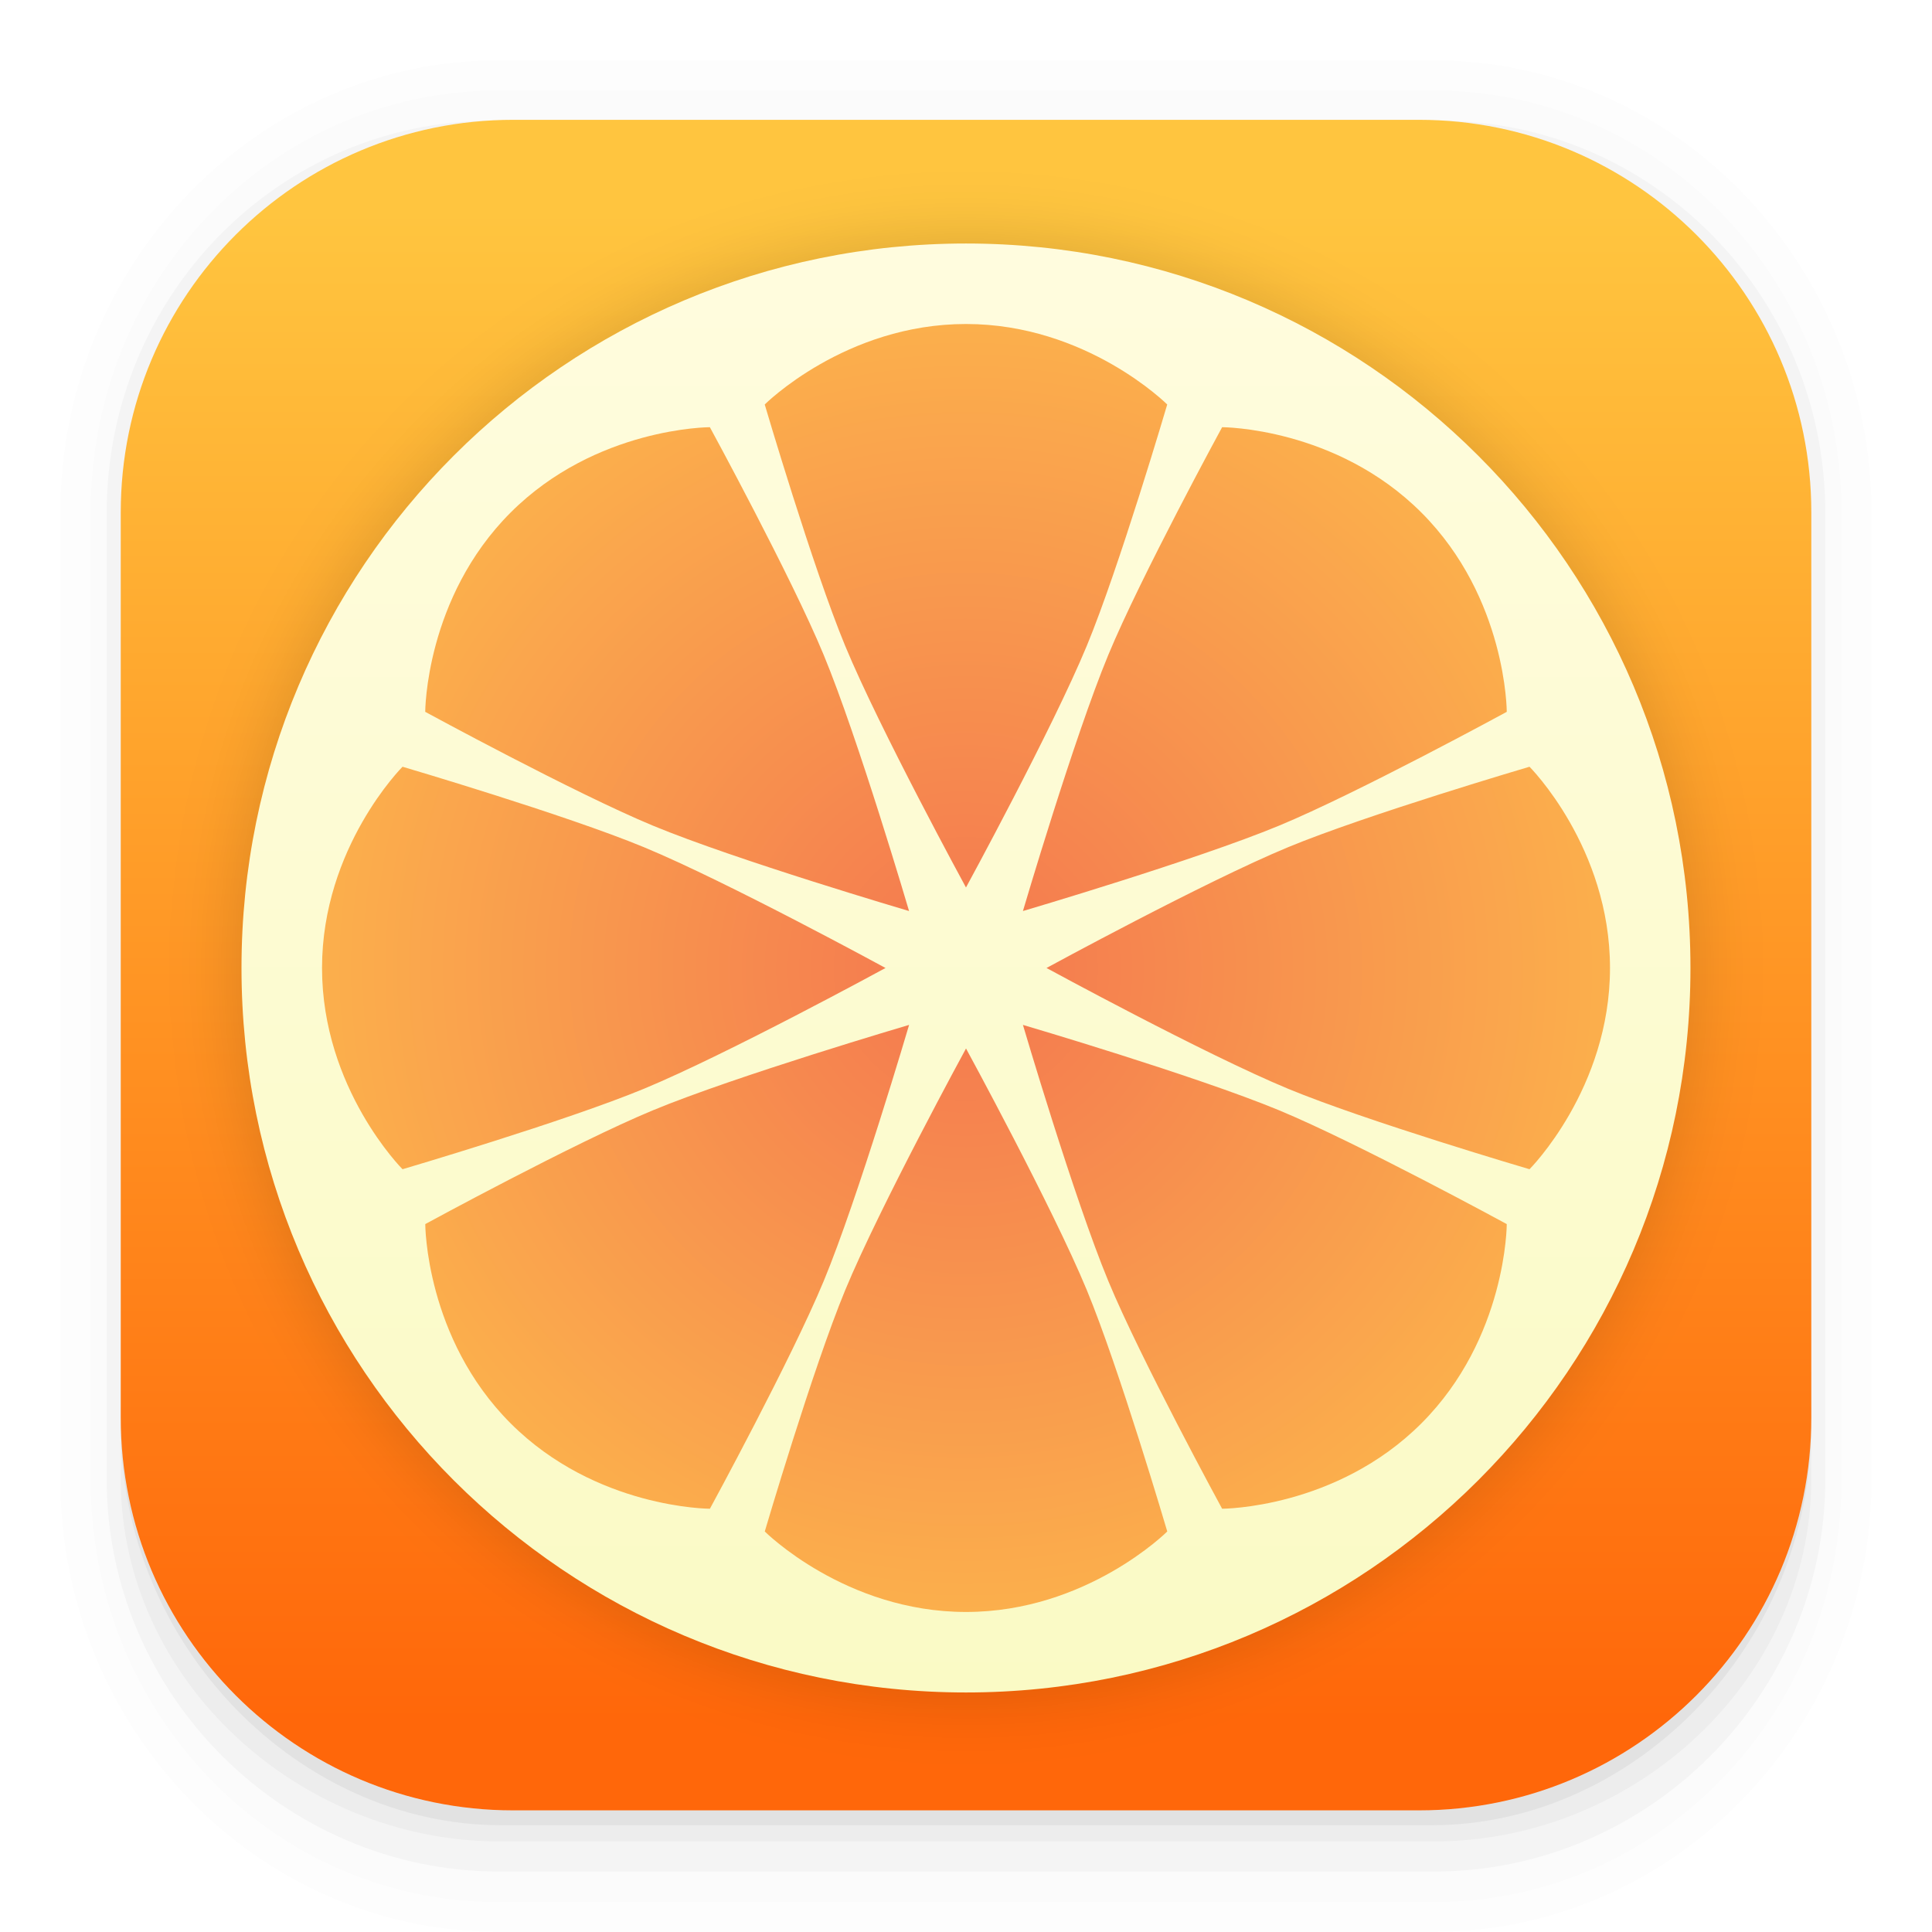
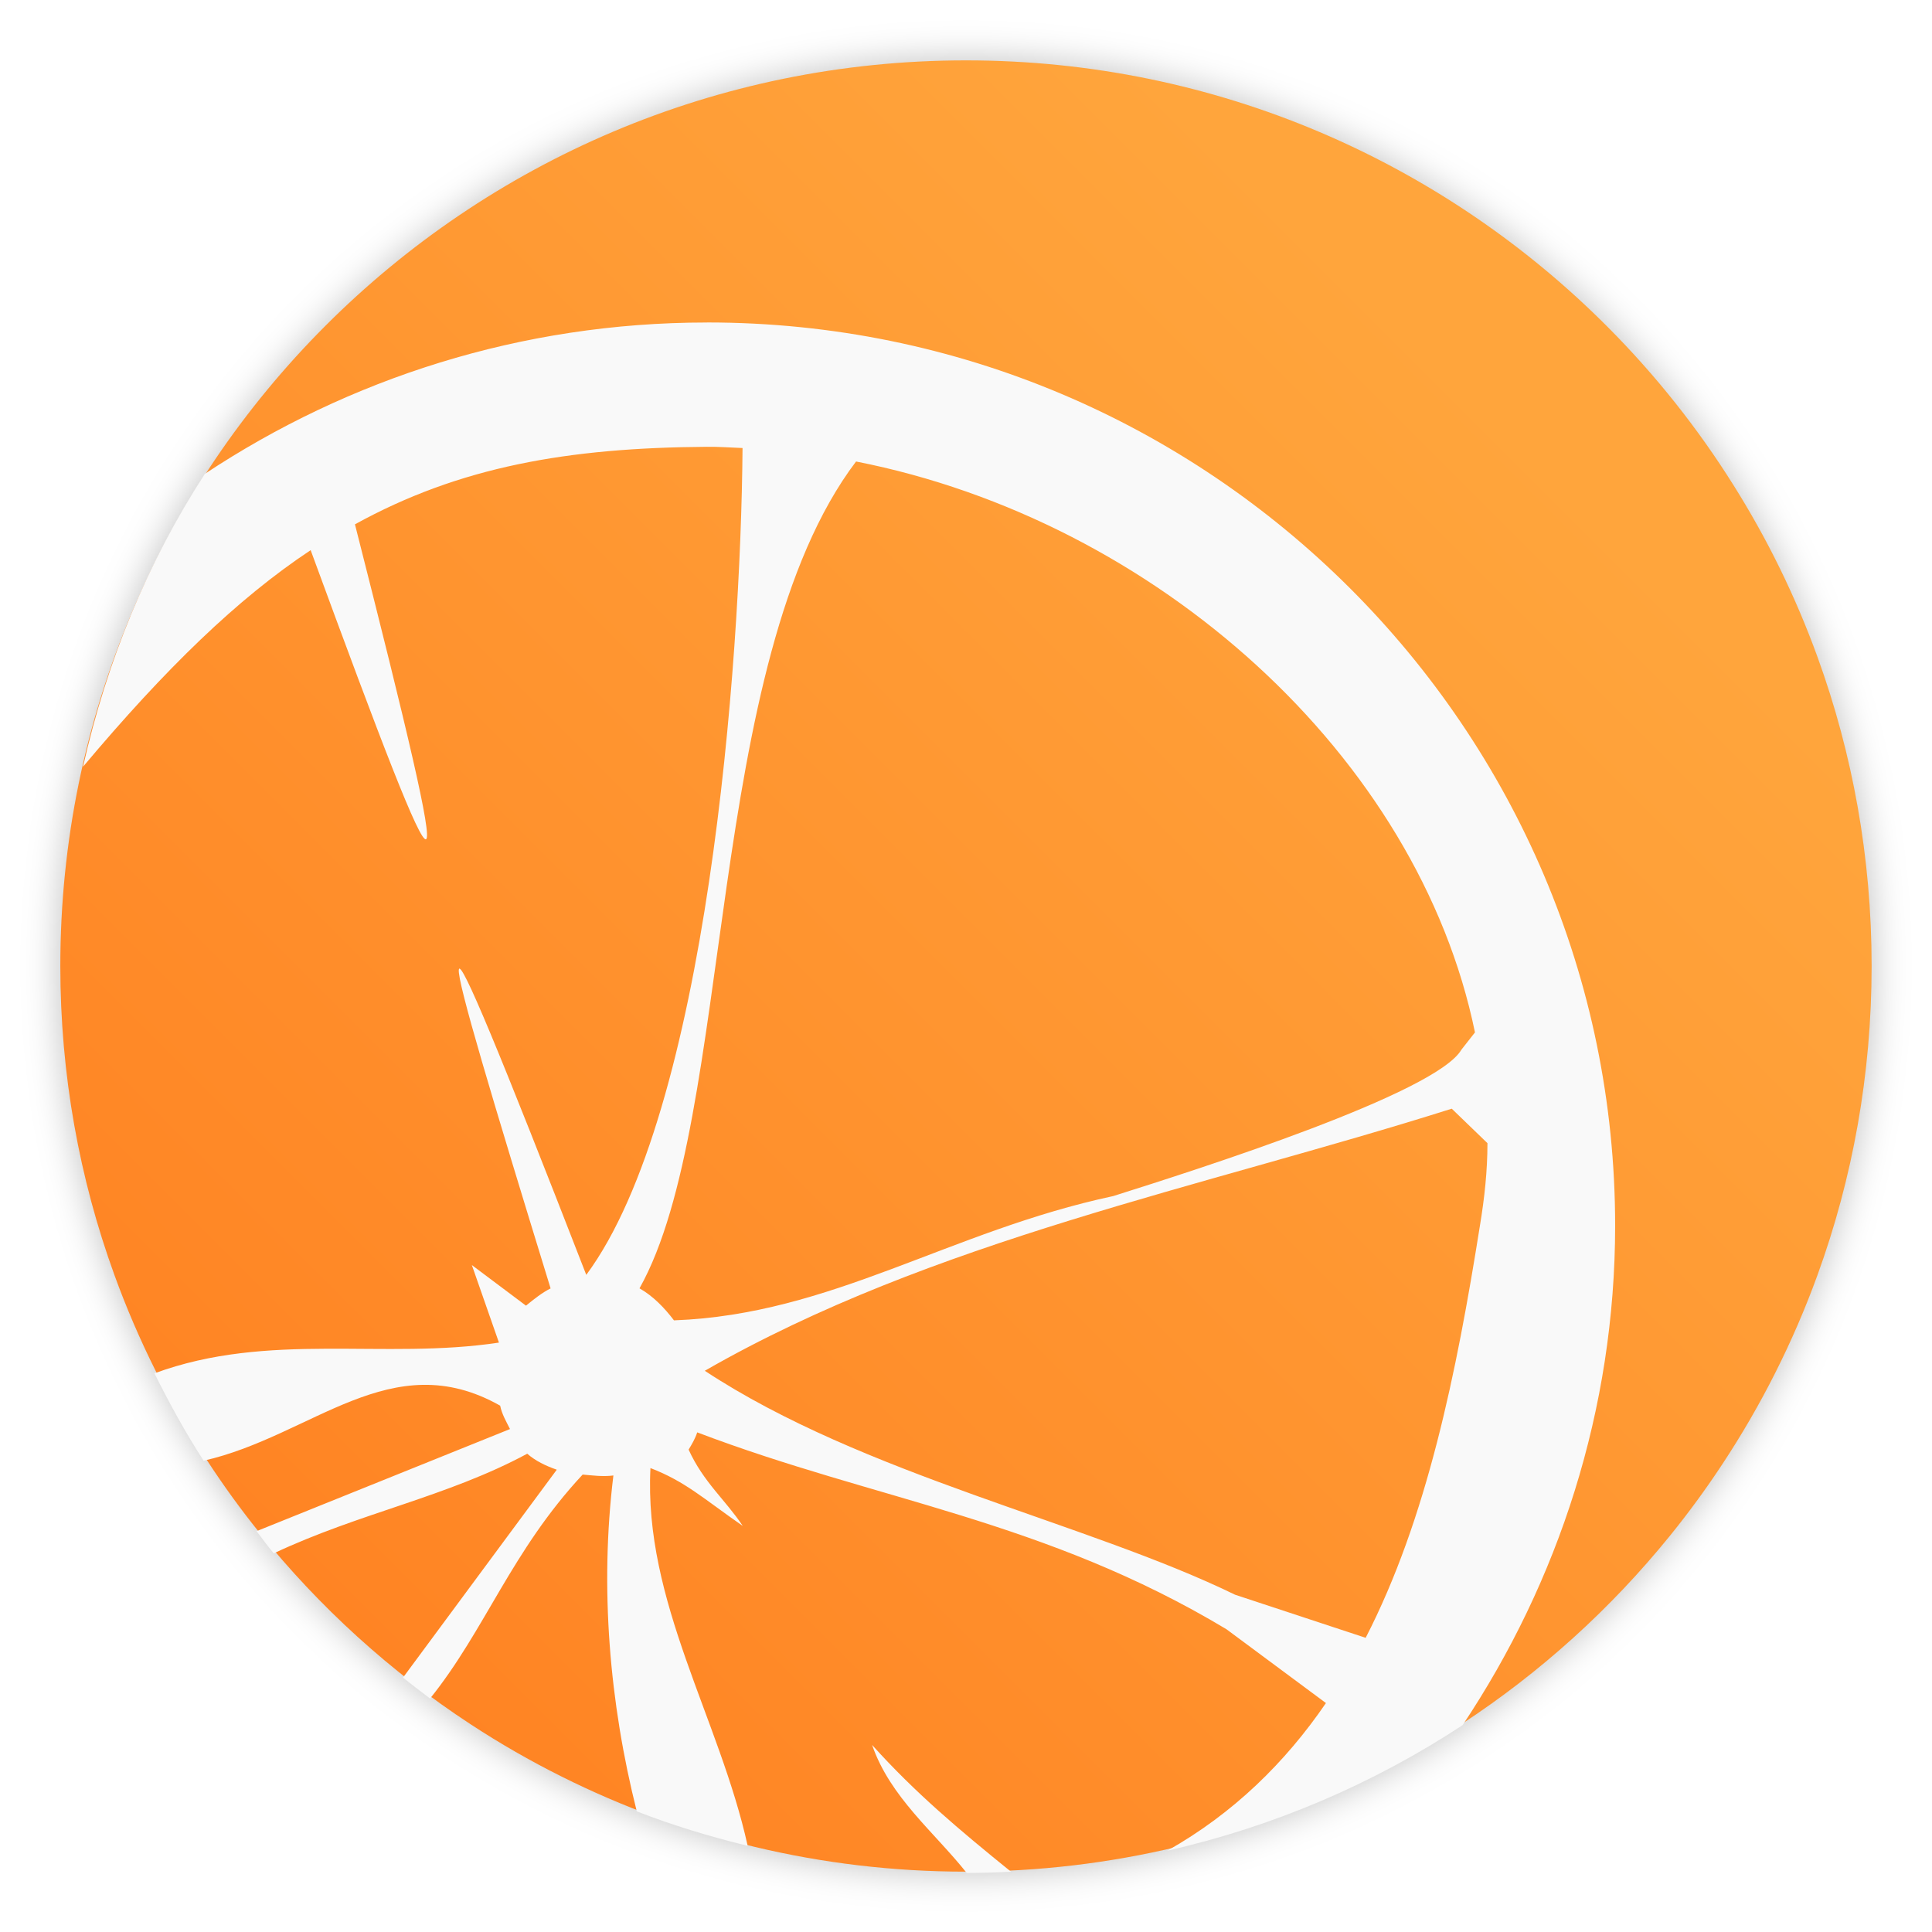
<svg xmlns="http://www.w3.org/2000/svg" width="64" height="64" version="1.1">
  <defs>
-     <linearGradient id="e" x2="0" y1="505.8" y2="541.8" gradientTransform="translate(-384.57,504.56)" gradientUnits="userSpaceOnUse">
-       <stop stop-color="#fffcde" offset="0" />
-       <stop stop-color="#fafac5" offset="1" />
-     </linearGradient>
-     <radialGradient id="d" cx="24" cy="1028.4" r="16" gradientTransform="matrix(1.231 .00334 -.00334 1.2313 -2.11 -237.92)" gradientUnits="userSpaceOnUse">
-       <stop stop-color="#f47750" offset="0" />
-       <stop stop-color="#fdbc4b" offset="1" />
-     </radialGradient>
-     <filter id="b" x="-.06" y="-.06" width="1.12" height="1.12" color-interpolation-filters="sRGB">
-       <feGaussianBlur stdDeviation="0.9" />
+     <style type="text/css" />
+     <style type="text/css" />
+     <filter id="filter11290" x="-.024" y="-.024" width="1.048" height="1.048" color-interpolation-filters="sRGB">
+       <feGaussianBlur stdDeviation="0.159" />
    </filter>
-     <linearGradient id="linearGradient862" x1="7.937" x2="7.937" y1="15.081" y2="1.852" gradientTransform="scale(3.7796)" gradientUnits="userSpaceOnUse">
-       <stop stop-color="#ff670a" offset="0" />
-       <stop stop-color="#ffc53f" offset="1" />
+     <linearGradient id="linearGradient1005" x1=".739" x2="13.303" y1="16.296" y2="3.732" gradientTransform="matrix(3.7796 0 0 3.7796 -.13248 .024395)" gradientUnits="userSpaceOnUse">
+       <stop stop-color="#ff7d1e" offset="0" />
+       <stop stop-color="#ffa53c" offset="1" />
    </linearGradient>
  </defs>
-   <g transform="scale(3.7796)" shape-rendering="auto">
-     <path d="m4.369 0.529c-2.114 0-3.84 1.784-3.84 3.968v8.467c0 2.185 1.726 3.968 3.84 3.968h8.194c2.114 0 3.84-1.784 3.84-3.968v-8.467c0-2.185-1.726-3.968-3.84-3.968zm0.257 0.521h7.681c1.844 0 3.329 1.534 3.329 3.44v7.937c0 1.906-1.485 3.44-3.329 3.44h-7.681c-1.844 0-3.329-1.534-3.329-3.44v-7.937c0-1.906 1.485-3.44 3.329-3.44z" color="#000000" color-rendering="auto" dominant-baseline="auto" image-rendering="auto" opacity=".01" solid-color="#000000" stop-color="#000000" style="font-feature-settings:normal;font-variant-alternates:normal;font-variant-caps:normal;font-variant-east-asian:normal;font-variant-ligatures:normal;font-variant-numeric:normal;font-variant-position:normal;font-variation-settings:normal;inline-size:0;isolation:auto;mix-blend-mode:normal;shape-margin:0;shape-padding:0;text-decoration-color:#000000;text-decoration-line:none;text-decoration-style:solid;text-indent:0;text-orientation:mixed;text-transform:none;white-space:normal" />
-     <path d="m4.359 0.794c-1.967 0-3.564 1.653-3.564 3.688v8.5c0 2.035 1.597 3.688 3.564 3.688h8.216c1.967 0 3.564-1.653 3.564-3.688v-8.5c0-2.035-1.598-3.688-3.564-3.688zm0.272 0.256h7.672c1.842 0 3.325 1.534 3.325 3.44v7.937c0 1.906-1.483 3.44-3.325 3.44h-7.672c-1.842 0-3.325-1.534-3.325-3.44v-7.937c0-1.906 1.483-3.44 3.325-3.44z" color="#000000" color-rendering="auto" dominant-baseline="auto" image-rendering="auto" opacity=".01" solid-color="#000000" stop-color="#000000" style="font-feature-settings:normal;font-variant-alternates:normal;font-variant-caps:normal;font-variant-east-asian:normal;font-variant-ligatures:normal;font-variant-numeric:normal;font-variant-position:normal;font-variation-settings:normal;inline-size:0;isolation:auto;mix-blend-mode:normal;shape-margin:0;shape-padding:0;text-decoration-color:#000000;text-decoration-line:none;text-decoration-style:solid;text-indent:0;text-orientation:mixed;text-transform:none;white-space:normal" />
-     <path d="m4.31 1.058c-1.866 0-3.375 1.538-3.375 3.439v8.467c0 1.901 1.57 3.439 3.436 3.439h8.2c1.866 0 3.427-1.538 3.427-3.439v-8.467c0-1.901-1.51-3.439-3.376-3.439h-0.097c1.794 0.087 3.214 1.582 3.214 3.432v7.937c0 1.906-1.506 3.44-3.377 3.44h-7.79c-1.871 0-3.377-1.534-3.377-3.44v-7.937c0-1.85 1.42-3.345 3.214-3.432z" color="#000000" color-rendering="auto" dominant-baseline="auto" image-rendering="auto" opacity=".03" solid-color="#000000" stop-color="#000000" style="font-feature-settings:normal;font-variant-alternates:normal;font-variant-caps:normal;font-variant-east-asian:normal;font-variant-ligatures:normal;font-variant-numeric:normal;font-variant-position:normal;font-variation-settings:normal;inline-size:0;isolation:auto;mix-blend-mode:normal;shape-margin:0;shape-padding:0;text-decoration-color:#000000;text-decoration-line:none;text-decoration-style:solid;text-indent:0;text-orientation:mixed;text-transform:none;white-space:normal" />
-     <path transform="scale(.26458)" d="m4 46.969v2.031c0 6.648 5.896 12 12.544 12h30.961c6.648 0 12.495-5.352 12.495-12v-1.992c-0.021 7.185-5.81 12.963-13 12.963h-29.998c-7.203 0-13.002-5.799-13.002-13.002z" color="#000000" color-rendering="auto" dominant-baseline="auto" image-rendering="auto" opacity=".03" solid-color="#000000" stop-color="#000000" style="font-feature-settings:normal;font-variant-alternates:normal;font-variant-caps:normal;font-variant-east-asian:normal;font-variant-ligatures:normal;font-variant-numeric:normal;font-variant-position:normal;font-variation-settings:normal;inline-size:0;isolation:auto;mix-blend-mode:normal;shape-margin:0;shape-padding:0;text-decoration-color:#000000;text-decoration-line:none;text-decoration-style:solid;text-indent:0;text-orientation:mixed;text-transform:none;white-space:normal" />
-     <path d="m1.058 11.906v0.592c0 1.939 1.573 3.499 3.332 3.499h8.16c1.759 0 3.324-1.561 3.324-3.499v-0.581c-0.006 2.095-1.537 3.78-3.439 3.78h-7.937c-1.906 0-3.44-1.691-3.44-3.792z" color="#000000" color-rendering="auto" dominant-baseline="auto" image-rendering="auto" opacity=".05" solid-color="#000000" stop-color="#000000" style="font-feature-settings:normal;font-variant-alternates:normal;font-variant-caps:normal;font-variant-east-asian:normal;font-variant-ligatures:normal;font-variant-numeric:normal;font-variant-position:normal;font-variation-settings:normal;inline-size:0;isolation:auto;mix-blend-mode:normal;shape-margin:0;shape-padding:0;text-decoration-color:#000000;text-decoration-line:none;text-decoration-style:solid;text-indent:0;text-orientation:mixed;text-transform:none;white-space:normal" />
-   </g>
-   <rect x="4" y="3.969" width="56.002" height="56.002" rx="13.002" ry="13.002" fill="url(#linearGradient862)" stroke-width="3.78" />
-   <g transform="matrix(1.3333 0 0 1.3333 8e-7 -1339.1)" stroke-linejoin="round" stroke-width=".75">
-     <g stroke-width="1.5">
-       <circle cx="24" cy="1028.4" r="18" filter="url(#b)" opacity=".15" stroke-linecap="round" />
-       <circle cx="24" cy="1028.4" r="18" fill="url(#e)" stroke-linecap="round" />
-       <path d="m24 1012.4c-3 0-5 2-5 2s1.193 4.052 2 6c0.856 2.066 3 6 3 6s2.144-3.934 3-6c0.807-1.948 2-6 2-6s-2-2-5-2m-6.363 2.564s-2.83 0-4.951 2.121-2.121 4.951-2.121 4.951 3.71 2.02 5.658 2.828c2.066 0.856 6.363 2.121 6.363 2.121s-1.265-4.297-2.121-6.363c-0.807-1.948-2.828-5.658-2.828-5.658m12.727 0s-2.02 3.71-2.828 5.658c-0.856 2.066-2.121 6.363-2.121 6.363s4.297-1.265 6.363-2.121c1.948-0.807 5.658-2.828 5.658-2.828s0-2.83-2.121-4.951-4.951-2.121-4.951-2.121m-20.363 8.436s-2 2-2 5 2 5 2 5 4.052-1.193 6-2c2.066-0.856 6-3 6-3s-3.934-2.144-6-3c-1.948-0.807-6-2-6-2m28 0s-4.052 1.193-6 2c-2.066 0.856-6 3-6 3s3.934 2.144 6 3c1.948 0.807 6 2 6 2s2-2 2-5-2-5-2-5m-15.414 6.414s-4.297 1.265-6.363 2.121c-1.948 0.807-5.658 2.828-5.658 2.828s0 2.83 2.121 4.951 4.951 2.121 4.951 2.121 2.02-3.71 2.828-5.658c0.856-2.066 2.121-6.363 2.121-6.363m2.828 0s1.265 4.297 2.121 6.363c0.807 1.948 2.828 5.658 2.828 5.658s2.83 0 4.951-2.121 2.121-4.951 2.121-4.951-3.71-2.02-5.658-2.828c-2.066-0.856-6.363-2.121-6.363-2.121m-1.414 0.586s-2.144 3.934-3 6c-0.807 1.948-2 6-2 6s2 2 5 2 5-2 5-2-1.193-4.052-2-6c-0.856-2.066-3-6-3-6" fill="url(#d)" />
+   <circle cx="-1248.7" cy="-1241.6" r="0" fill="#5e4aa6" image-rendering="optimizeSpeed" />
+   <g transform="translate(96.721,-4.4322)">
+     <g transform="translate(1,1)">
+       <g opacity=".1">
+     </g>
    </g>
  </g>
+   <circle transform="matrix(3.7796 0 0 3.7796 -.10279 .024585)" cx="8.494" cy="8.46" r="7.938" filter="url(#filter11290)" opacity=".25" stroke-width=".14" />
+   <path d="m62 32c0 3.596-0.633 7.045-1.794 10.24-0.807 2.221-1.869 4.321-3.152 6.264-0.538 0.817-1.115 1.605-1.729 2.363-1.964 2.426-4.298 4.538-6.919 6.253-0.965 0.632-1.968 1.21-3.006 1.728-4.032 2.018-8.584 3.153-13.401 3.153-4.817 0-9.369-1.135-13.401-3.153-1.038-0.518-2.042-1.096-3.007-1.728-2.654-1.738-5.016-3.883-6.996-6.349-0.615-0.764-1.192-1.56-1.729-2.384-1.249-1.91-2.284-3.971-3.075-6.149-1.161-3.195-1.793-6.642-1.793-10.237 0-16.569 13.432-30.001 30.001-30.001 8.317 0 15.843 3.385 21.277 8.851 1.566 1.575 2.958 3.323 4.144 5.214 1.121 1.78 2.057 3.688 2.786 5.695 1.161 3.196 1.794 6.644 1.794 10.24z" fill="url(#linearGradient1005)" stroke-width=".117" />
+   <g transform="matrix(3.7796 0 0 3.7796 -.10279 .024585)" fill="#5e4aa6" stroke-width=".265">
+     <circle cx="-330.35" cy="-328.38" r="0" />
+     <circle cx="-312.11" cy="-326.25" r="0" />
+     <circle cx="-306.02" cy="-333.07" r="0" />
+     <circle cx="-308.84" cy="-326.01" r="0" />
+   </g>
+   <g transform="matrix(1.3043 0 0 1.3043 .67167 .73799)">
+     <path d="m17.438 7.625c-4.723 0-9.102 1.43-12.75 3.844-1.453 2.238-2.488 4.746-3.094 7.438 2.094-2.492 3.926-4.27 5.781-5.5 3.625 9.879 3.813 9.918 1.125-0.656 2.656-1.465 5.406-1.945 8.938-1.969 0.309-4e-3 0.598 0.02 0.906 0.031-0.043 5.508-0.902 16.859-3.969 21-4.434-11.41-3.895-9.379-0.906 0.344-0.211 0.105-0.41 0.262-0.625 0.438l-1.375-1.031 0.688 1.969c-2.93 0.445-5.84-0.289-8.75 0.781 0.387 0.773 0.785 1.5 1.25 2.219 2.758-0.625 4.766-2.961 7.531-1.398 0.043 0.215 0.156 0.406 0.25 0.594l-6.438 2.594c0.152 0.191 0.281 0.379 0.438 0.563 2.176-1.027 4.402-1.434 6.438-2.531 0.203 0.18 0.469 0.309 0.75 0.406l-3.906 5.281c0.223 0.176 0.461 0.363 0.688 0.531 1.406-1.75 2.066-3.746 3.875-5.688 0.238 0.02 0.508 0.059 0.781 0.023-0.348 2.84-0.102 5.773 0.594 8.531 0.902 0.352 1.855 0.641 2.816 0.875-0.711-3.223-2.645-6.207-2.469-9.594 0.887 0.34 1.352 0.781 2.344 1.469-0.445-0.668-0.992-1.102-1.375-1.938 0.086-0.141 0.168-0.281 0.219-0.438 4.555 1.734 8.816 2.223 13.441 5l2.527 1.875c-1.031 1.508-2.352 2.805-4.03 3.75 2.719-0.617 5.246-1.707 7.5-3.188 2.434-3.645 3.875-8.02 3.875-12.688 0-12.594-10.281-22.938-23.06-22.938m3.781 3.531c7.625 1.5 14.277 7.484 15.719 14.5l-0.344 0.438c-0.641 1.109-6.66 3.03-8.844 3.719-4.168 0.891-7.152 3.01-11.156 3.156-0.246-0.324-0.531-0.617-0.875-0.813 2.434-4.328 1.633-15.895 5.5-21m15.13 16.438 0.906 0.875c0 0.699-0.074 1.387-0.191 2.094-0.594 3.742-1.344 7.441-2.902 10.469l-3.316-1.094c-3.777-1.84-9.441-3.035-13.469-5.688 5.773-3.316 12.633-4.652 18.969-6.656m-14.719 16.16c0.457 1.328 1.582 2.215 2.402 3.25 0.375 0 0.758-0.012 1.125-0.031-1.32-1.07-2.43-2-3.527-3.219" fill="#f9f9f9" />
+   </g>
</svg>
